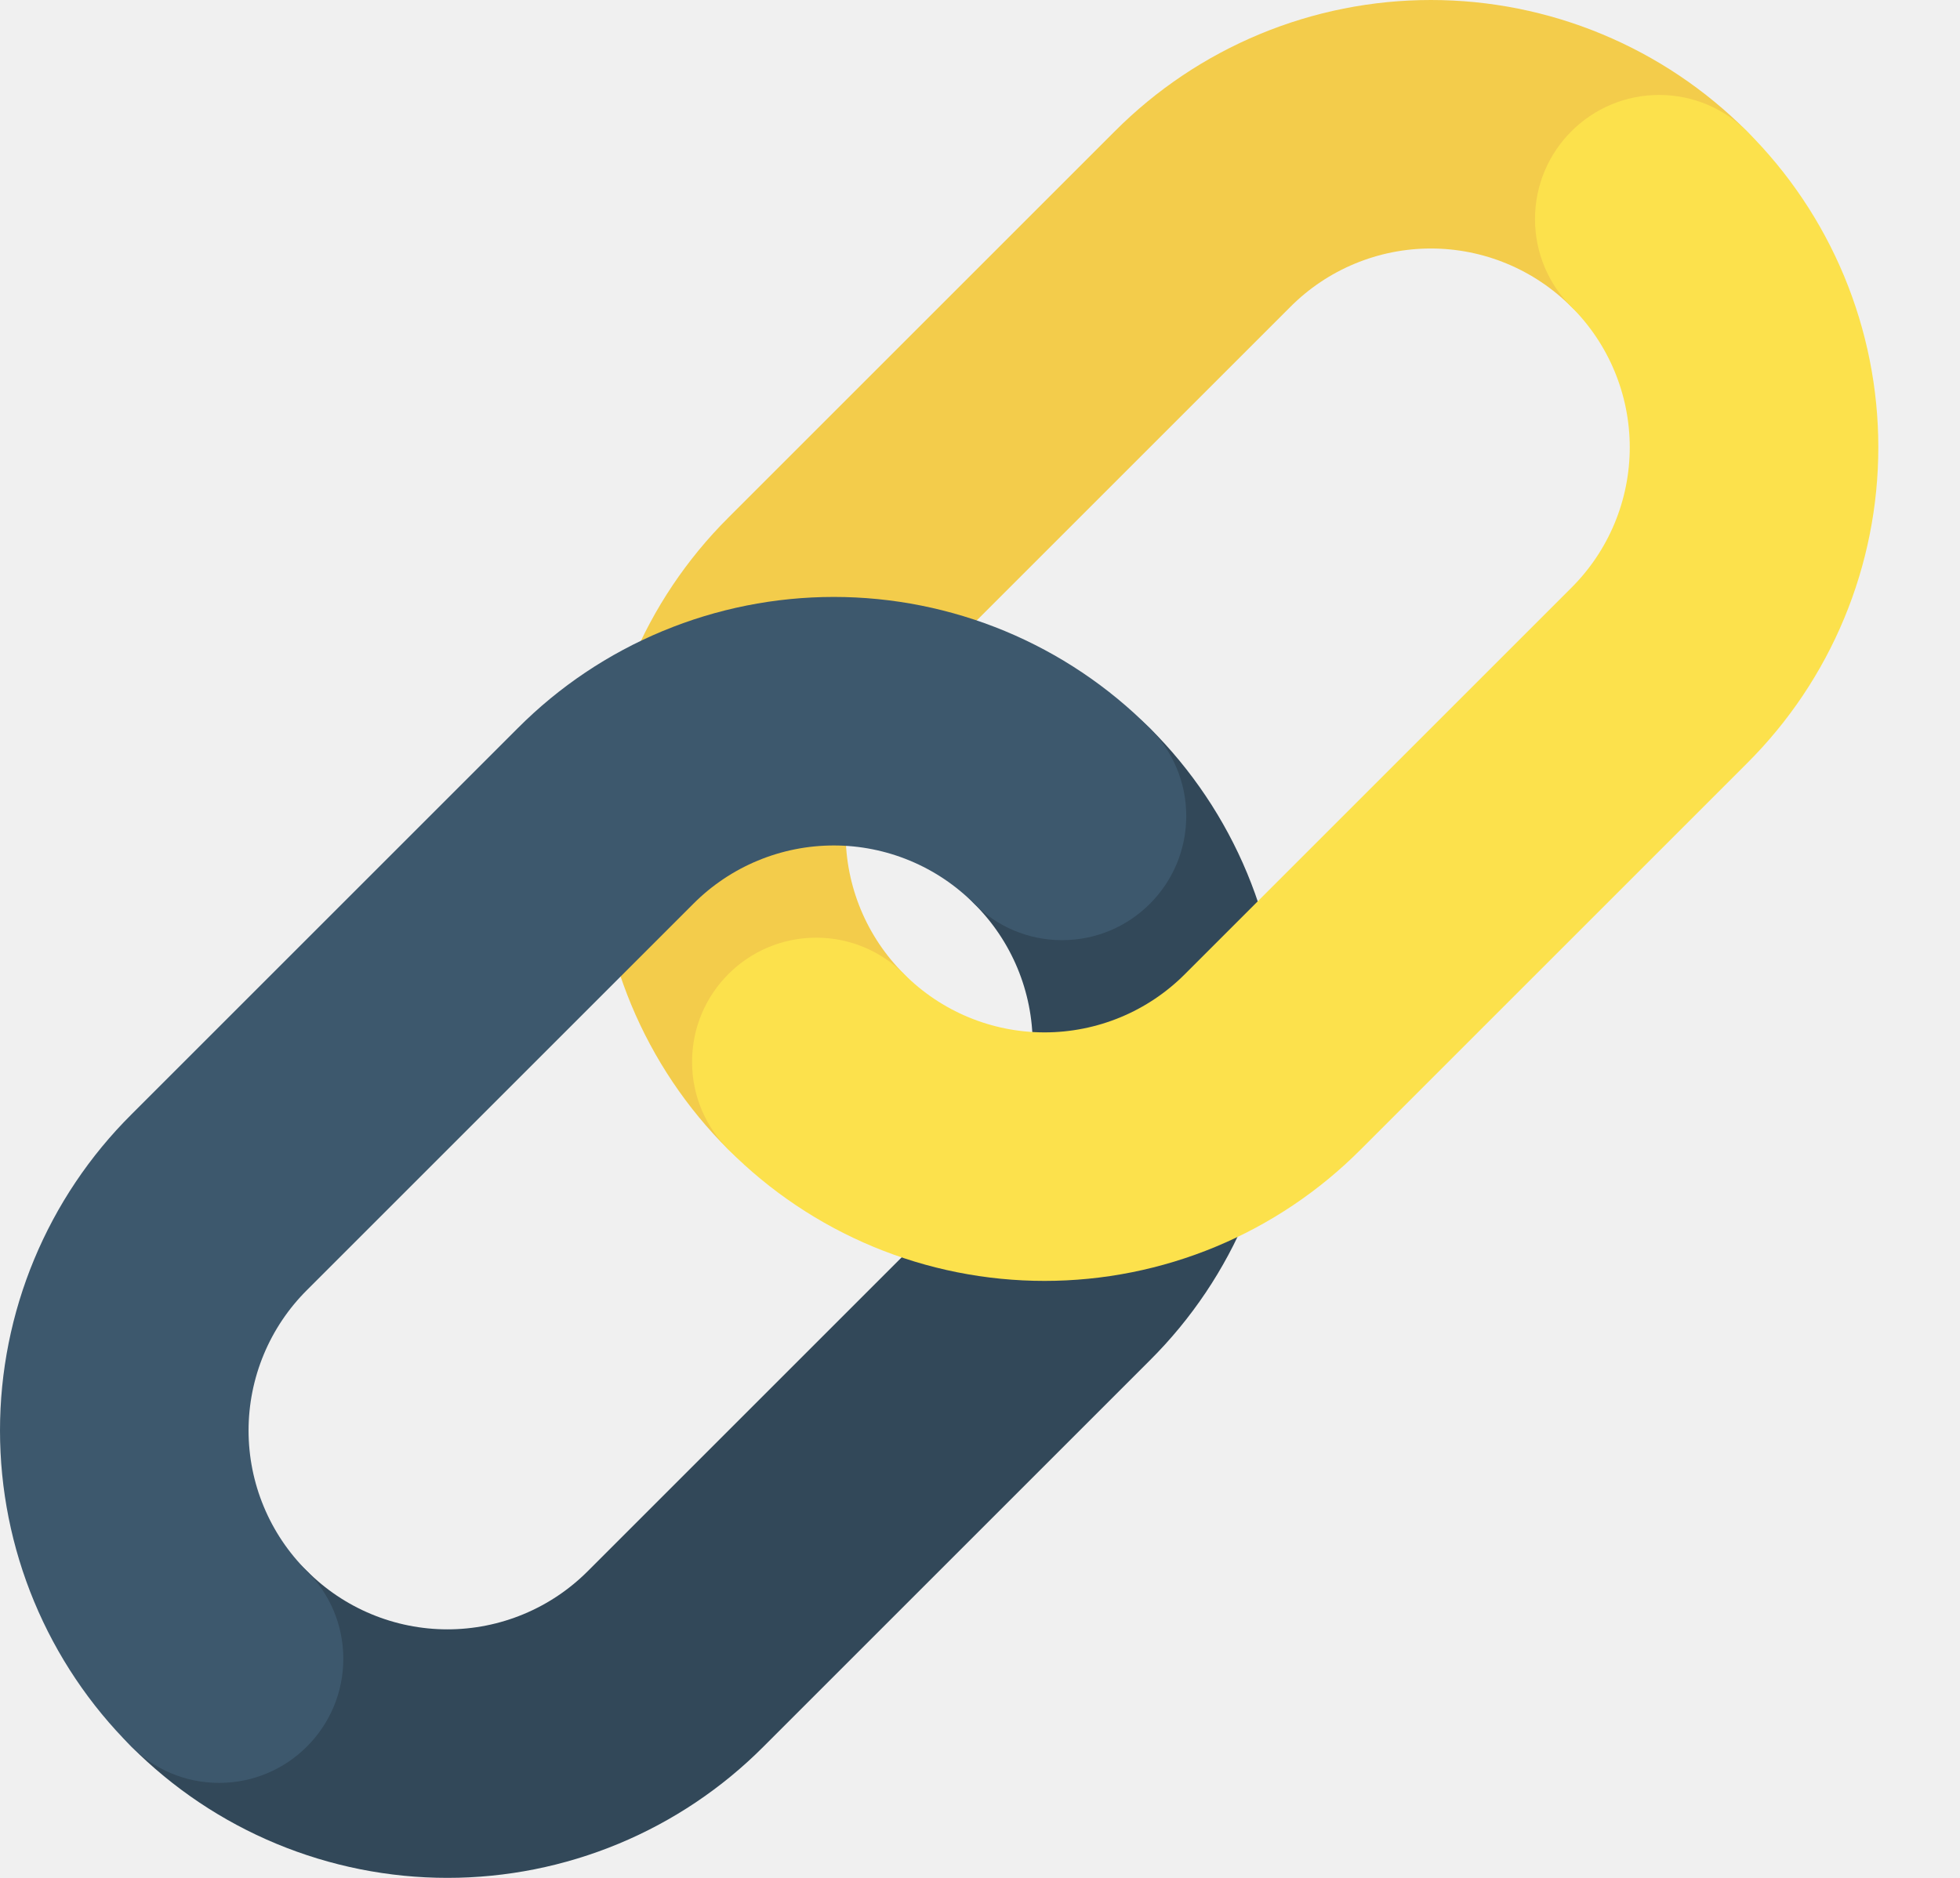
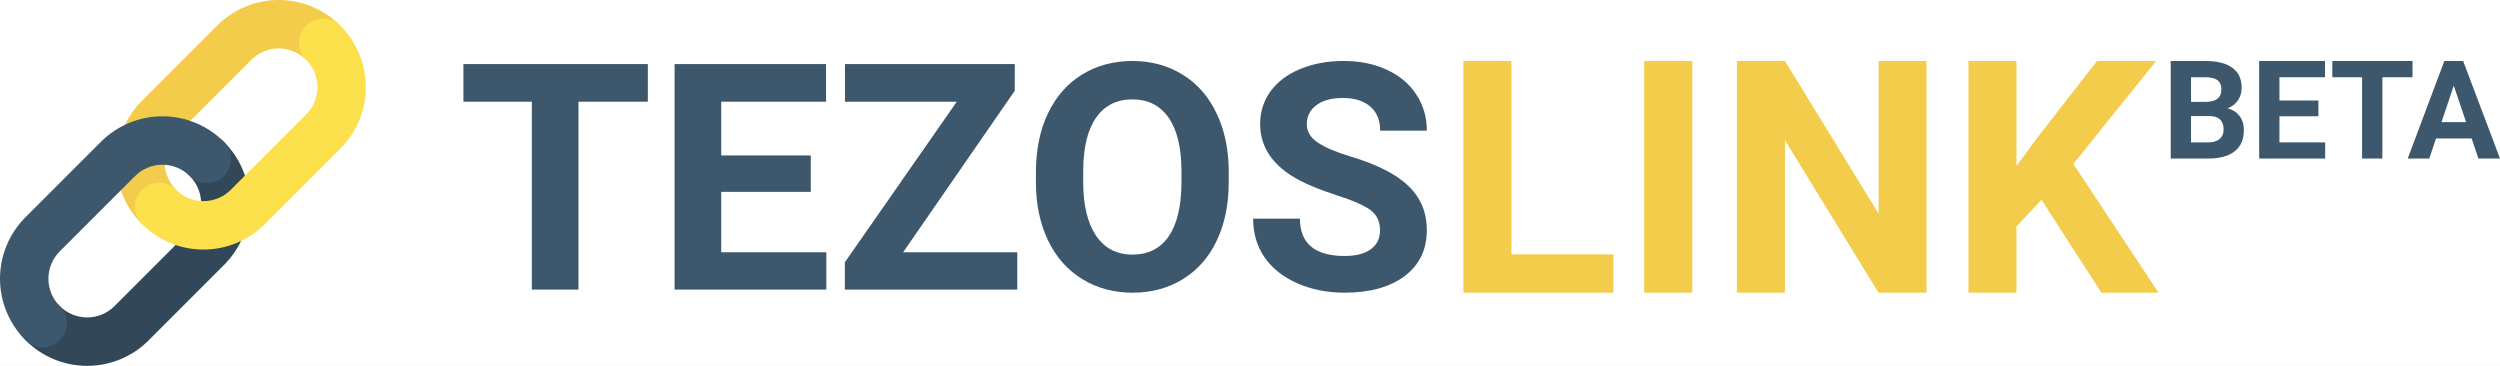
- <svg xmlns="http://www.w3.org/2000/svg" width="120" height="115" viewBox="0 0 120 115" fill="none">
-   <path d="M8.042 106.957L18.794 96.206C19.921 97.339 21.262 98.238 22.738 98.851C24.214 99.465 25.797 99.781 27.395 99.781C28.994 99.781 30.577 99.465 32.053 98.851C33.529 98.238 34.869 97.339 35.997 96.206L59.651 72.552C60.784 71.424 61.683 70.084 62.296 68.608C62.909 67.132 63.225 65.549 63.225 63.951C63.225 62.352 62.909 60.77 62.296 59.294C61.683 57.818 60.784 56.478 59.651 55.35L70.404 44.597C72.953 47.134 74.975 50.15 76.355 53.471C77.734 56.792 78.445 60.353 78.445 63.95C78.445 67.546 77.734 71.107 76.355 74.428C74.975 77.749 72.953 80.765 70.404 83.303L46.75 106.957C44.213 109.506 41.197 111.529 37.876 112.909C34.554 114.289 30.993 115 27.396 115C23.799 115 20.238 114.289 16.917 112.909C13.595 111.529 10.58 109.506 8.042 106.957Z" fill="#324859" />
-   <path d="M44.597 70.402C42.048 67.865 40.026 64.849 38.646 61.528C37.267 58.206 36.556 54.645 36.556 51.049C36.556 47.453 37.267 43.892 38.646 40.571C40.026 37.25 42.048 34.234 44.597 31.696L68.251 8.042C70.788 5.493 73.804 3.471 77.125 2.091C80.446 0.71 84.007 0 87.604 0C91.2 0 94.761 0.71 98.082 2.091C101.404 3.471 104.42 5.493 106.957 8.042L96.206 18.793C95.078 17.66 93.737 16.761 92.261 16.148C90.785 15.534 89.202 15.218 87.604 15.218C86.005 15.218 84.422 15.534 82.946 16.148C81.47 16.761 80.13 17.66 79.002 18.793L55.348 42.447C54.215 43.575 53.316 44.915 52.703 46.391C52.09 47.867 51.774 49.45 51.774 51.048C51.774 52.647 52.09 54.229 52.703 55.705C53.316 57.181 54.215 58.521 55.348 59.649L44.597 70.402Z" fill="#F3CC4B" />
-   <path d="M8.042 106.957C5.493 104.419 3.471 101.404 2.091 98.082C0.71 94.761 0 91.2 0 87.604C0 84.007 0.71 80.446 2.091 77.125C3.471 73.804 5.493 70.788 8.042 68.251L31.696 44.597C34.234 42.048 37.25 40.026 40.571 38.646C43.892 37.267 47.453 36.556 51.049 36.556C54.645 36.556 58.206 37.267 61.528 38.646C64.849 40.026 67.865 42.048 70.402 44.597L59.649 55.35C58.521 54.217 57.181 53.318 55.705 52.705C54.229 52.092 52.647 51.776 51.048 51.776C49.45 51.776 47.867 52.092 46.391 52.705C44.915 53.318 43.575 54.217 42.447 55.35L18.793 79.004C17.66 80.132 16.761 81.472 16.148 82.948C15.534 84.424 15.218 86.007 15.218 87.606C15.218 89.204 15.534 90.787 16.148 92.263C16.761 93.74 17.66 95.08 18.793 96.208L8.042 106.957Z" fill="#3D586D" />
-   <path d="M44.597 70.402L55.35 59.649C56.478 60.782 57.818 61.681 59.294 62.294C60.77 62.907 62.352 63.223 63.951 63.223C65.549 63.223 67.132 62.907 68.608 62.294C70.084 61.681 71.424 60.782 72.552 59.649L96.206 35.995C97.339 34.867 98.238 33.527 98.851 32.051C99.465 30.575 99.781 28.992 99.781 27.393C99.781 25.795 99.465 24.212 98.851 22.736C98.238 21.259 97.339 19.919 96.206 18.791L106.957 8.04C109.506 10.578 111.528 13.593 112.908 16.914C114.289 20.236 114.999 23.797 114.999 27.393C114.999 30.99 114.289 34.551 112.908 37.872C111.528 41.193 109.506 44.209 106.957 46.746L83.303 70.4C80.765 72.949 77.75 74.971 74.428 76.351C71.108 77.731 67.547 78.442 63.95 78.442C60.354 78.442 56.793 77.732 53.472 76.352C50.151 74.972 47.135 72.951 44.597 70.402Z" fill="#FCE14C" />
-   <path d="M13.417 109.184C17.615 109.184 21.019 105.781 21.019 101.582C21.019 97.384 17.615 93.98 13.417 93.98C9.218 93.98 5.815 97.384 5.815 101.582C5.815 105.781 9.218 109.184 13.417 109.184Z" fill="#3D586D" />
-   <path d="M65.026 57.575C69.224 57.575 72.628 54.172 72.628 49.973C72.628 45.775 69.224 42.371 65.026 42.371C60.827 42.371 57.423 45.775 57.423 49.973C57.423 54.172 60.827 57.575 65.026 57.575Z" fill="#3D586D" />
-   <path d="M49.973 72.628C54.172 72.628 57.575 69.224 57.575 65.026C57.575 60.827 54.172 57.423 49.973 57.423C45.775 57.423 42.371 60.827 42.371 65.026C42.371 69.224 45.775 72.628 49.973 72.628Z" fill="#FCE14C" />
-   <path d="M101.582 21.019C105.781 21.019 109.184 17.615 109.184 13.417C109.184 9.218 105.781 5.815 101.582 5.815C97.384 5.815 93.98 9.218 93.98 13.417C93.98 17.615 97.384 21.019 101.582 21.019Z" fill="#FCE14C" />
+ <svg xmlns="http://www.w3.org/2000/svg" width="205" height="30" viewBox="0 0 205 30" fill="none">
+   <rect width="205" height="30" fill="white" />
+   <path d="M2.098 27.902L4.903 25.097C5.197 25.393 5.546 25.627 5.932 25.787C6.317 25.947 6.73 26.03 7.147 26.03C7.564 26.03 7.977 25.947 8.362 25.787C8.747 25.627 9.096 25.393 9.391 25.097L15.561 18.927C15.857 18.632 16.091 18.283 16.251 17.898C16.411 17.513 16.494 17.1 16.494 16.683C16.494 16.266 16.411 15.853 16.251 15.468C16.091 15.083 15.857 14.733 15.561 14.439L18.366 11.634C19.031 12.296 19.559 13.083 19.919 13.949C20.279 14.816 20.464 15.745 20.464 16.683C20.464 17.621 20.279 18.55 19.919 19.416C19.559 20.282 19.031 21.069 18.366 21.731L12.196 27.902C11.534 28.567 10.747 29.095 9.881 29.455C9.014 29.815 8.085 30 7.147 30C6.209 30 5.28 29.815 4.413 29.455C3.547 29.095 2.76 28.567 2.098 27.902Z" fill="#324859" />
+   <path d="M11.634 18.366C10.969 17.704 10.442 16.917 10.082 16.051C9.722 15.184 9.536 14.255 9.536 13.317C9.536 12.379 9.722 11.45 10.082 10.584C10.442 9.717 10.969 8.931 11.634 8.269L17.805 2.098C18.466 1.433 19.253 0.905 20.12 0.545C20.986 0.185 21.915 0 22.853 0C23.791 0 24.72 0.185 25.587 0.545C26.453 0.905 27.24 1.433 27.902 2.098L25.097 4.903C24.803 4.607 24.453 4.372 24.068 4.212C23.683 4.052 23.27 3.97 22.853 3.97C22.436 3.97 22.023 4.052 21.638 4.212C21.253 4.372 20.903 4.607 20.609 4.903L14.439 11.073C14.143 11.367 13.909 11.717 13.749 12.102C13.589 12.487 13.506 12.9 13.506 13.317C13.506 13.734 13.589 14.147 13.749 14.532C13.909 14.917 14.143 15.266 14.439 15.561L11.634 18.366Z" fill="#F3CC4B" />
+   <path d="M2.098 27.902C1.433 27.24 0.905 26.453 0.545 25.587C0.185 24.72 0 23.791 0 22.853C0 21.915 0.185 20.986 0.545 20.119C0.905 19.253 1.433 18.466 2.098 17.805L8.269 11.634C8.931 10.969 9.717 10.442 10.584 10.082C11.45 9.722 12.379 9.536 13.317 9.536C14.255 9.536 15.184 9.722 16.051 10.082C16.917 10.442 17.704 10.969 18.366 11.634L15.561 14.439C15.266 14.144 14.917 13.909 14.532 13.749C14.147 13.589 13.734 13.507 13.317 13.507C12.9 13.507 12.487 13.589 12.102 13.749C11.717 13.909 11.367 14.144 11.073 14.439L4.903 20.61C4.607 20.904 4.372 21.253 4.212 21.639C4.052 22.024 3.97 22.437 3.97 22.854C3.97 23.271 4.052 23.684 4.212 24.069C4.372 24.454 4.607 24.803 4.903 25.098L2.098 27.902Z" fill="#3D586D" />
+   <path d="M11.634 18.366L14.439 15.561C14.733 15.856 15.083 16.091 15.468 16.251C15.853 16.411 16.266 16.493 16.683 16.493C17.1 16.493 17.513 16.411 17.898 16.251C18.283 16.091 18.632 15.856 18.927 15.561L25.097 9.39C25.393 9.096 25.627 8.746 25.787 8.361C25.947 7.976 26.03 7.563 26.03 7.146C26.03 6.729 25.947 6.316 25.787 5.931C25.627 5.546 25.393 5.196 25.097 4.902L27.902 2.097C28.567 2.759 29.094 3.546 29.454 4.412C29.814 5.279 30 6.208 30 7.146C30 8.084 29.814 9.013 29.454 9.88C29.094 10.746 28.567 11.533 27.902 12.195L21.731 18.365C21.069 19.03 20.282 19.558 19.416 19.918C18.55 20.278 17.621 20.463 16.683 20.463C15.745 20.463 14.816 20.278 13.949 19.918C13.083 19.558 12.296 19.03 11.634 18.366Z" fill="#FCE14C" />
+   <path d="M3.5 28.483C4.595 28.483 5.483 27.595 5.483 26.5C5.483 25.404 4.595 24.517 3.5 24.517C2.405 24.517 1.517 25.404 1.517 26.5C1.517 27.595 2.405 28.483 3.5 28.483Z" fill="#3D586D" />
+   <path d="M16.963 15.02C18.058 15.02 18.946 14.132 18.946 13.037C18.946 11.941 18.058 11.053 16.963 11.053C15.868 11.053 14.98 11.941 14.98 13.037C14.98 14.132 15.868 15.02 16.963 15.02Z" fill="#3D586D" />
+   <path d="M13.037 18.946C14.132 18.946 15.02 18.058 15.02 16.963C15.02 15.868 14.132 14.98 13.037 14.98C11.941 14.98 11.053 15.868 11.053 16.963C11.053 18.058 11.941 18.946 13.037 18.946Z" fill="#FCE14C" />
+   <path d="M26.5 5.483C27.595 5.483 28.483 4.595 28.483 3.5C28.483 2.405 27.595 1.517 26.5 1.517C25.404 1.517 24.517 2.405 24.517 3.5C24.517 4.595 25.404 5.483 26.5 5.483Z" fill="#FCE14C" />
+   <path d="M53.122 8.34H47.435V23.746H43.61V8.34H38V5.254H53.122V8.34Z" fill="#3D586D" />
+   <path d="M66.484 15.732H59.14V20.685H67.759V23.746H55.315V5.254H67.733V8.34H59.14V12.747H66.484V15.732Z" fill="#3D586D" />
+   <path d="M74.058 20.685H83.416V23.746H69.276V21.511L78.456 8.34H69.289V5.254H83.212V7.439L74.058 20.685Z" fill="#3D586D" />
+   <path d="M100.756 14.919C100.756 16.739 100.433 18.336 99.787 19.707C99.141 21.079 98.215 22.137 97.008 22.882C95.809 23.628 94.432 24 92.877 24C91.338 24 89.965 23.632 88.758 22.895C87.551 22.158 86.616 21.108 85.953 19.745C85.29 18.374 84.955 16.799 84.946 15.021V14.106C84.946 12.286 85.273 10.686 85.928 9.305C86.591 7.917 87.522 6.854 88.72 6.118C89.927 5.373 91.304 5 92.851 5C94.398 5 95.771 5.373 96.969 6.118C98.177 6.854 99.107 7.917 99.762 9.305C100.425 10.686 100.756 12.282 100.756 14.094V14.919ZM96.88 14.081C96.88 12.142 96.532 10.669 95.835 9.661C95.138 8.654 94.143 8.15 92.851 8.15C91.568 8.15 90.577 8.649 89.88 9.648C89.183 10.639 88.831 12.095 88.822 14.017V14.919C88.822 16.807 89.171 18.272 89.868 19.314C90.565 20.355 91.568 20.876 92.877 20.876C94.16 20.876 95.146 20.376 95.835 19.377C96.523 18.369 96.872 16.905 96.88 14.983V14.081Z" fill="#3D586D" />
+   <path d="M113.162 18.894C113.162 18.175 112.907 17.624 112.397 17.243C111.887 16.854 110.969 16.447 109.643 16.024C108.317 15.592 107.267 15.169 106.494 14.754C104.386 13.619 103.332 12.091 103.332 10.169C103.332 9.17 103.612 8.281 104.173 7.502C104.743 6.715 105.555 6.101 106.609 5.66C107.671 5.22 108.861 5 110.179 5C111.505 5 112.686 5.241 113.723 5.724C114.76 6.198 115.563 6.871 116.133 7.743C116.711 8.615 117 9.606 117 10.715H113.175C113.175 9.869 112.907 9.212 112.372 8.747C111.836 8.273 111.084 8.035 110.115 8.035C109.18 8.035 108.453 8.234 107.935 8.632C107.416 9.022 107.157 9.538 107.157 10.182C107.157 10.783 107.459 11.287 108.062 11.693C108.674 12.1 109.571 12.481 110.752 12.836C112.928 13.488 114.514 14.297 115.508 15.262C116.503 16.227 117 17.43 117 18.869C117 20.469 116.392 21.727 115.177 22.641C113.961 23.547 112.325 24 110.268 24C108.84 24 107.539 23.742 106.366 23.225C105.193 22.7 104.297 21.985 103.676 21.079C103.064 20.173 102.758 19.123 102.758 17.929H106.596C106.596 19.97 107.82 20.99 110.268 20.99C111.177 20.99 111.887 20.808 112.397 20.444C112.907 20.071 113.162 19.555 113.162 18.894Z" fill="#3D586D" />
+   <path d="M123.939 20.855H132.303V24H120V5H123.939V20.855Z" fill="#F3CC4B" />
+   <path d="M138.764 24H134.824V5H138.764V24Z" fill="#F3CC4B" />
+   <path d="M157.974 24H154.035L146.366 11.499V24H142.427V5H146.366L154.048 17.527V5H157.974V24Z" fill="#F3CC4B" />
+   <path d="M167.402 16.379L165.353 18.571V24H161.414V5H165.353V13.613L167.086 11.251L171.958 5H176.803L170.015 13.443L177 24H172.312L167.402 16.379Z" fill="#F3CC4B" />
+   <path d="M178 13V5H180.828C181.807 5 182.55 5.187 183.056 5.56C183.563 5.93 183.816 6.474 183.816 7.192C183.816 7.584 183.714 7.93 183.511 8.231C183.308 8.527 183.025 8.745 182.663 8.885C183.077 8.987 183.402 9.194 183.638 9.505C183.879 9.817 183.999 10.198 183.999 10.648C183.999 11.418 183.751 12 183.256 12.396C182.761 12.791 182.055 12.993 181.138 13H178ZM179.663 9.516V11.676H181.088C181.48 11.676 181.785 11.584 182.003 11.401C182.225 11.214 182.336 10.958 182.336 10.632C182.336 9.899 181.953 9.527 181.188 9.516H179.663ZM179.663 8.352H180.894C181.733 8.337 182.153 8.005 182.153 7.357C182.153 6.995 182.045 6.734 181.831 6.577C181.62 6.416 181.286 6.335 180.828 6.335H179.663V8.352Z" fill="#3D586D" />
+   <path d="M190.108 9.533H186.915V11.676H190.663V13H185.252V5H190.652V6.335H186.915V8.242H190.108V9.533Z" fill="#3D586D" />
+   <path d="M197.826 6.335H195.353V13H193.69V6.335H191.251V5H197.826V6.335Z" fill="#3D586D" />
+   <path d="M202.671 11.352H199.755L199.201 13H197.432L200.437 5H201.978L205 13H203.231L202.671 11.352ZM200.204 10.017H202.222L201.208 7.022L200.204 10.017Z" fill="#3D586D" />
</svg>
